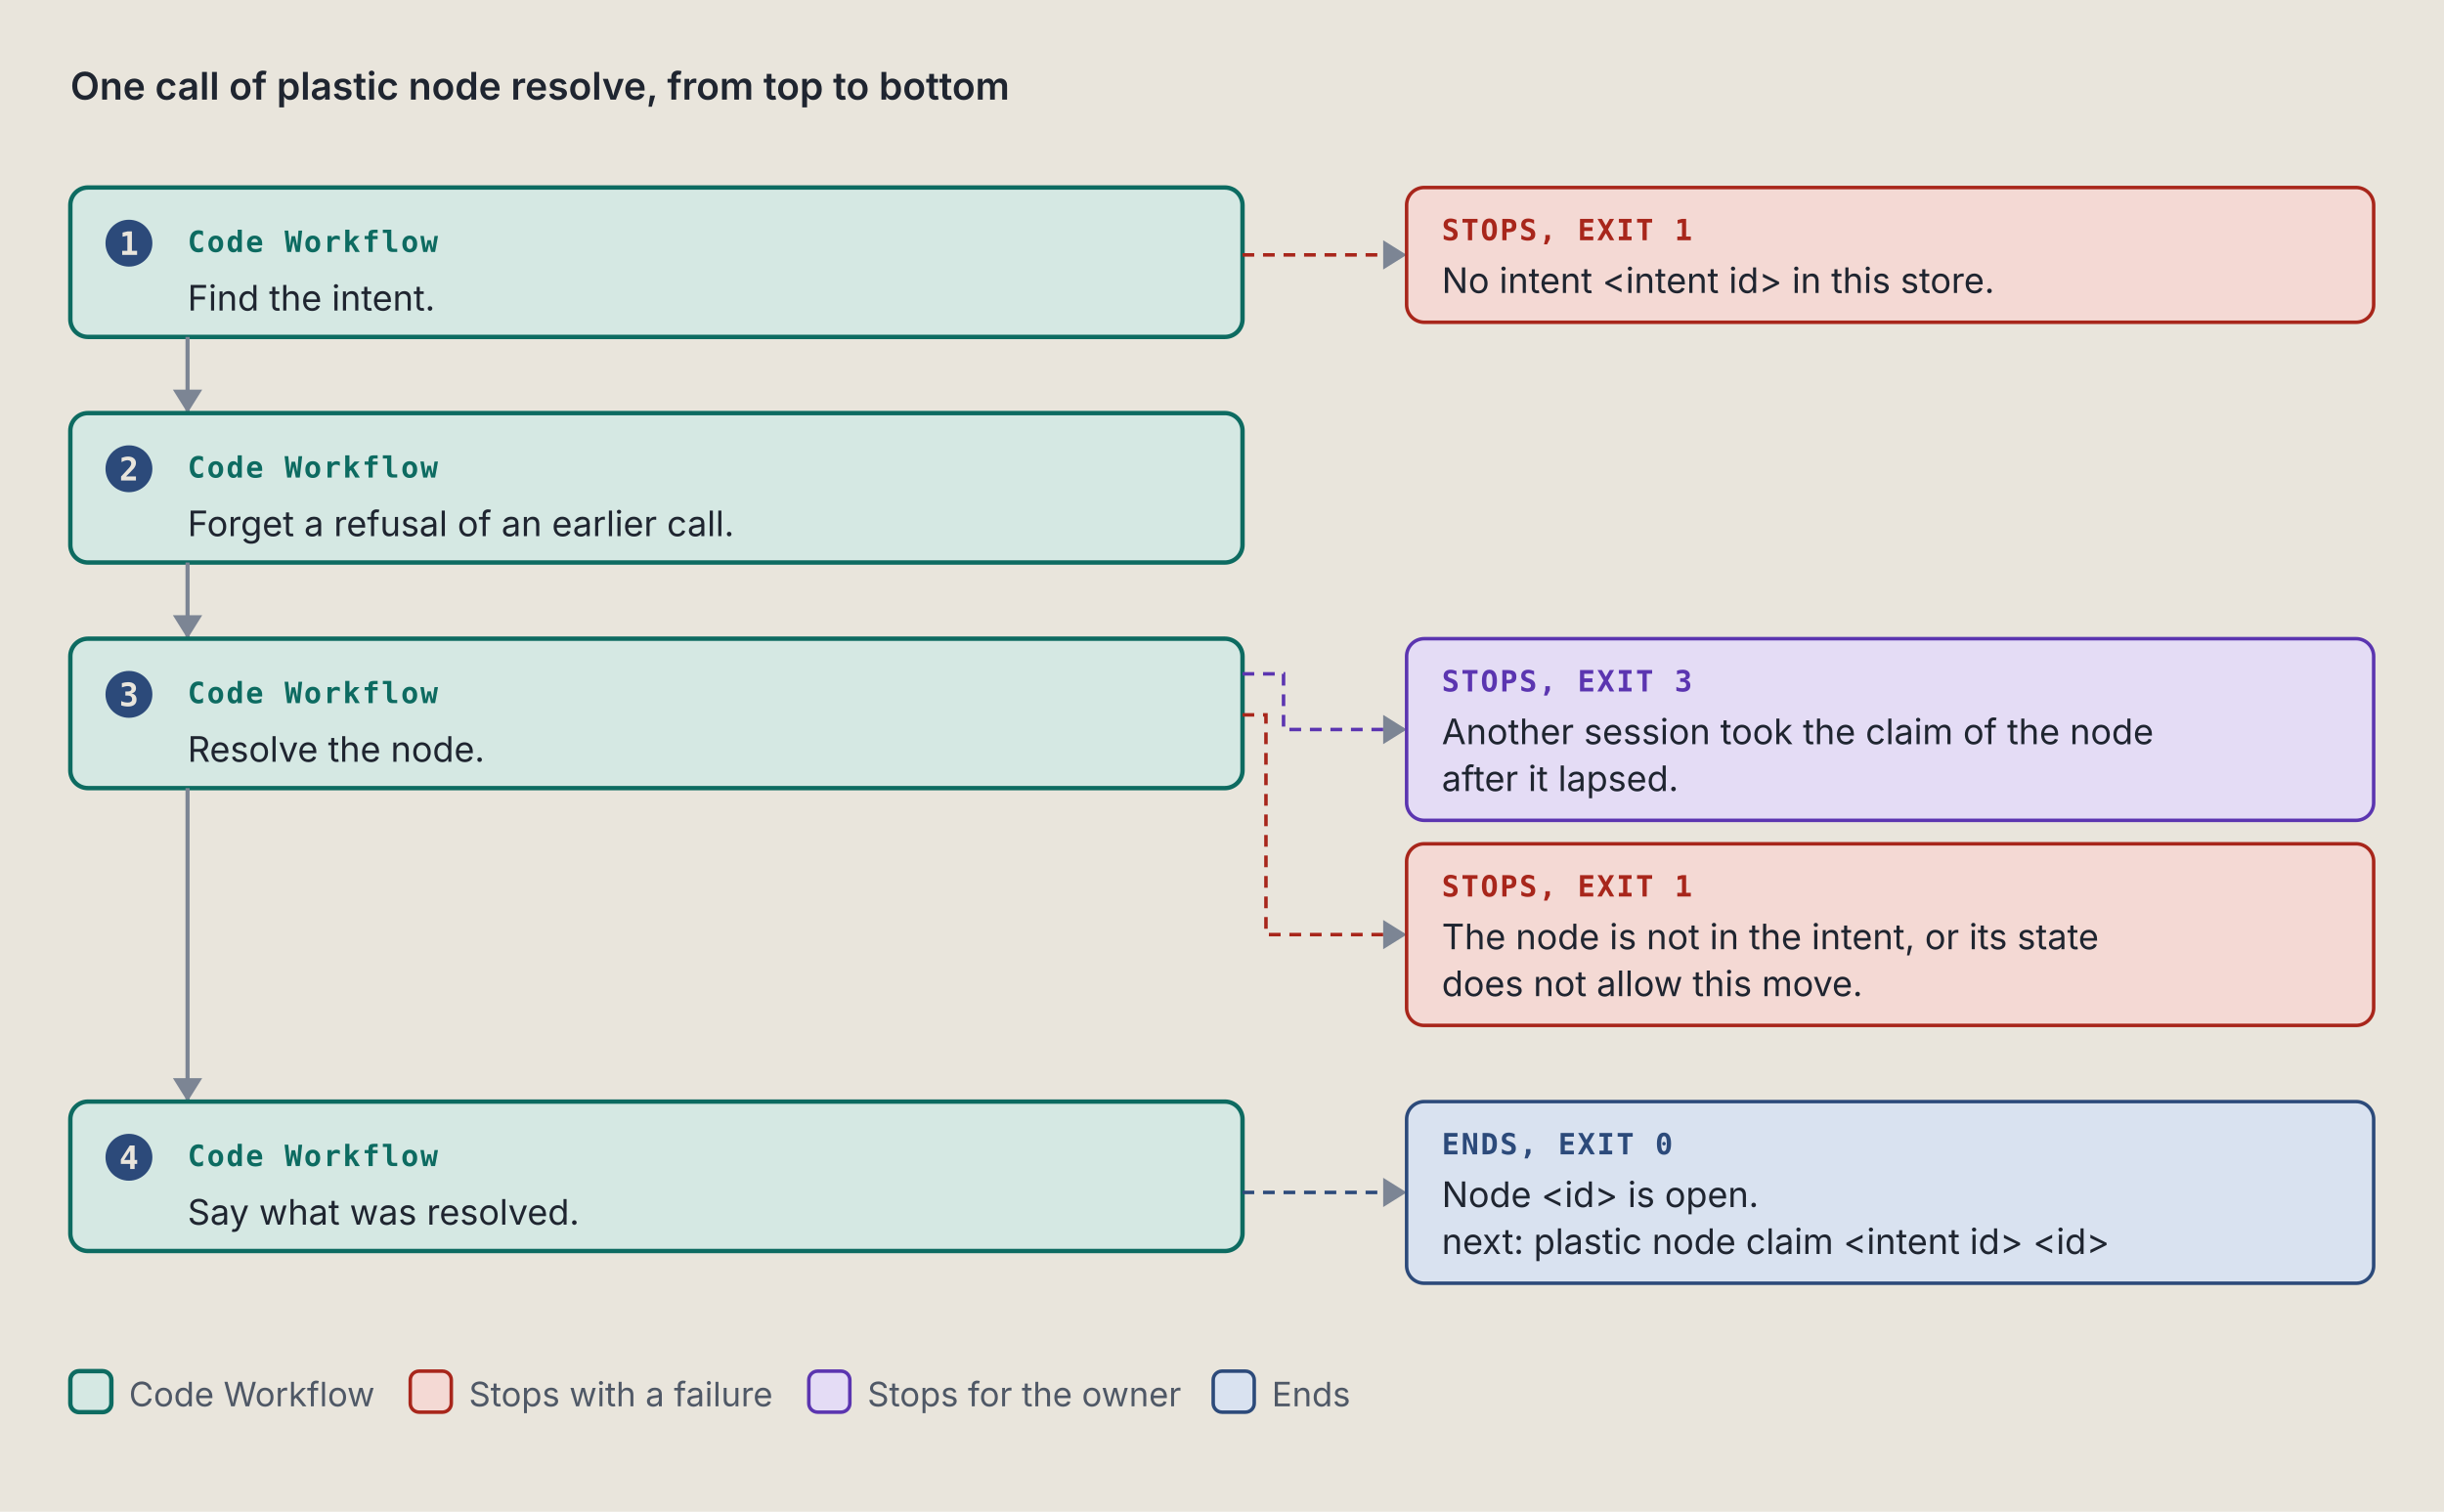
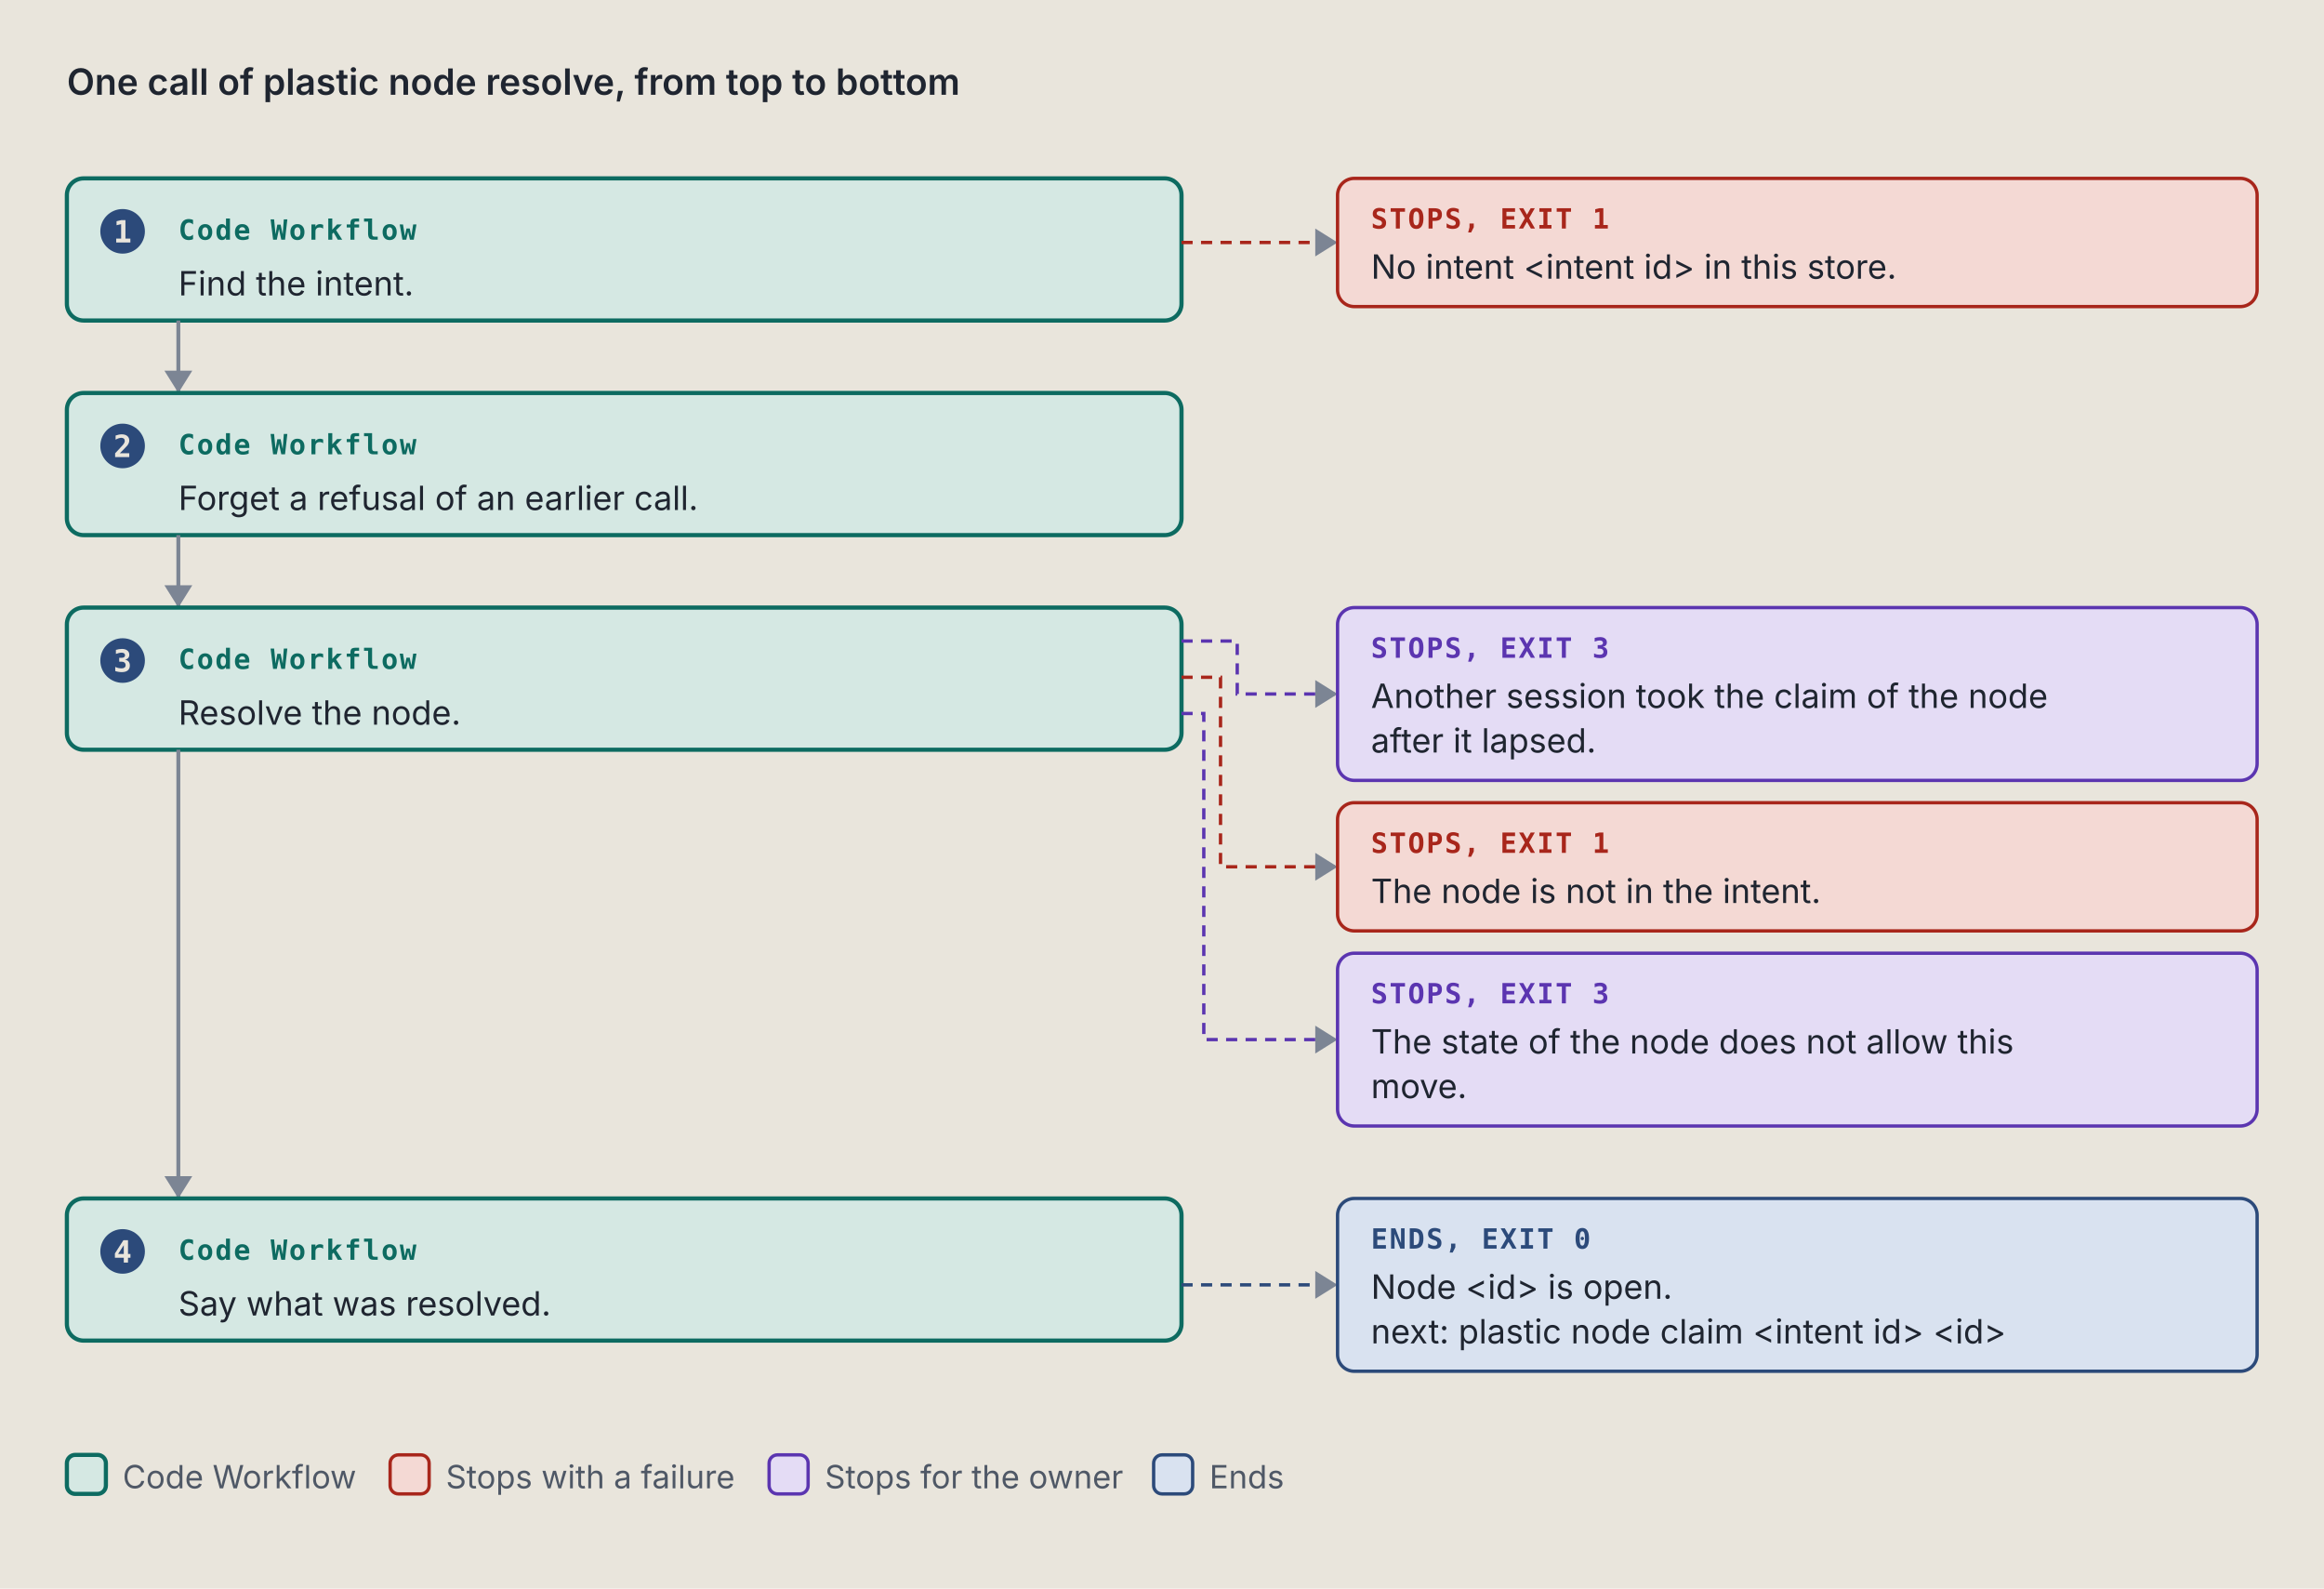
- <svg xmlns="http://www.w3.org/2000/svg" viewBox="0 0 834 516" width="834" height="516" role="img" xml:space="preserve">
+ <svg xmlns="http://www.w3.org/2000/svg" viewBox="0 0 834 570" width="834" height="570" role="img" xml:space="preserve">
  <style>.ground { fill: #e9e5dc; }
.card { fill: #f4f1ea; stroke: #7c8594; stroke-width: 1; }
.lane-code { fill: #d5e8e3; stroke: #0d6b61; stroke-width: 1.5; }
.lane-agent { fill: #f1e2c7; stroke: #9a5508; stroke-width: 1.5; }
.stop-refusal { fill: #e4dcf5; stroke: #5b35b0; stroke-width: 1.2; }
.stop-failure { fill: #f4d9d4; stroke: #a8261b; stroke-width: 1.2; }
.end { fill: #d9e2f0; stroke: #2c4a7a; stroke-width: 1.2; }
.stop-end { fill: #d9e2f0; stroke: #2c4a7a; stroke-width: 1.2; }
.stop-handoff { fill: #f1e2c7; stroke: #9a5508; stroke-width: 1.2; stroke-dasharray: 5 3; }
.wire-handoff { fill: none; stroke: #9a5508; stroke-width: 1.2; stroke-dasharray: 4 3; }
.wire-end { fill: none; stroke: #2c4a7a; stroke-width: 1.2; stroke-dasharray: 4 3; }
.tag-handoff { fill: #9a5508; }
.k { fill: #4f5866; font: 11.5px "IBM Plex Sans", system-ui, -apple-system, "Segoe UI", sans-serif; }
.way { fill: #1f2530; font: italic 12.5px "IBM Plex Sans", system-ui, -apple-system, "Segoe UI", sans-serif; }
.wire { fill: none; stroke: #7c8594; stroke-width: 1.4; }
.wire-read { fill: none; stroke: #7c8594; stroke-width: 1.4; stroke-dasharray: 5 3; }
.wire-refusal { fill: none; stroke: #5b35b0; stroke-width: 1.2; stroke-dasharray: 4 3; }
.wire-failure { fill: none; stroke: #a8261b; stroke-width: 1.2; stroke-dasharray: 4 3; }
.head { fill: #7c8594; }
.t { fill: #1f2530; font: 12px "IBM Plex Sans", system-ui, -apple-system, "Segoe UI", sans-serif; }
.tb { fill: #1f2530; font: 600 13px "IBM Plex Sans", system-ui, -apple-system, "Segoe UI", sans-serif; }
.tm { fill: #1f2530; font: 11.5px "IBM Plex Mono", ui-monospace, Menlo, Consolas, monospace; }
.tag { font: 600 10px "IBM Plex Mono", ui-monospace, Menlo, Consolas, monospace; letter-spacing: .06em; }
.tag-code { fill: #0d6b61; } .tag-agent { fill: #9a5508; } .tag-refusal { fill: #5b35b0; }
.tag-failure { fill: #a8261b; } .tag-end { fill: #2c4a7a; } .tag-muted { fill: #4f5866; }
.tm.tag-muted { font-size: 10.5px; }
.db { fill: #d9e2f0; stroke: #2c4a7a; stroke-width: 1.2; }
.codebox { fill: #f4f1ea; stroke: #7c8594; stroke-width: 1; }
.cx { fill: #1f2530; font: 12px "IBM Plex Mono", ui-monospace, Menlo, Consolas, monospace; white-space: pre; }
.cx-n { fill: #4f5866; font: 11px "IBM Plex Mono", ui-monospace, Menlo, Consolas, monospace; }
.cx-k { fill: #5b35b0; } .cx-s { fill: #9a5508; } .cx-y { fill: #0d6b61; }
.cx-w { fill: #2c4a7a; font-weight: 600; } .cx-t { fill: #a8261b; } .cx-c { fill: #4f5866; font-style: italic; }
.badge { fill: #2c4a7a; } .badge-t { fill: #e9e5dc; font: 600 11px "IBM Plex Mono", ui-monospace, Menlo, Consolas, monospace; }
.bracket { fill: none; stroke: #2c4a7a; stroke-width: 1.4; }
.term { fill: #16191e; stroke: #7c8594; stroke-width: 1; }
.term-t { fill: #e6e2d8; font: 12px "IBM Plex Mono", ui-monospace, Menlo, Consolas, monospace; }
.term-p { fill: #8fd18f; font: 12px "IBM Plex Mono", ui-monospace, Menlo, Consolas, monospace; }
.term-m { fill: #a3abb6; font: 12px "IBM Plex Mono", ui-monospace, Menlo, Consolas, monospace; }
.big { font: 700 36px "IBM Plex Mono", ui-monospace, Menlo, Consolas, monospace; }

@media (prefers-color-scheme: dark) {
.ground { fill: #171a1f; }
.card { fill: #20242b; stroke: #8a93a2; stroke-width: 1; }
.lane-code { fill: #173a36; stroke: #5cc4b4; stroke-width: 1.5; }
.lane-agent { fill: #3d2e17; stroke: #e5a95a; stroke-width: 1.5; }
.stop-refusal { fill: #2d2445; stroke: #b59cf2; stroke-width: 1.2; }
.stop-failure { fill: #45211e; stroke: #f2958a; stroke-width: 1.2; }
.end { fill: #1f2c42; stroke: #97b6e8; stroke-width: 1.2; }
.stop-end { fill: #1f2c42; stroke: #97b6e8; stroke-width: 1.2; }
.stop-handoff { fill: #3d2e17; stroke: #e5a95a; stroke-width: 1.2; stroke-dasharray: 5 3; }
.wire-handoff { fill: none; stroke: #e5a95a; stroke-width: 1.2; stroke-dasharray: 4 3; }
.wire-end { fill: none; stroke: #97b6e8; stroke-width: 1.2; stroke-dasharray: 4 3; }
.tag-handoff { fill: #e5a95a; }
.k { fill: #b3b9c3; font: 11.5px "IBM Plex Sans", system-ui, -apple-system, "Segoe UI", sans-serif; }
.way { fill: #e8e4da; font: italic 12.5px "IBM Plex Sans", system-ui, -apple-system, "Segoe UI", sans-serif; }
.wire { fill: none; stroke: #8a93a2; stroke-width: 1.4; }
.wire-read { fill: none; stroke: #8a93a2; stroke-width: 1.4; stroke-dasharray: 5 3; }
.wire-refusal { fill: none; stroke: #b59cf2; stroke-width: 1.2; stroke-dasharray: 4 3; }
.wire-failure { fill: none; stroke: #f2958a; stroke-width: 1.2; stroke-dasharray: 4 3; }
.head { fill: #8a93a2; }
.t { fill: #e8e4da; font: 12px "IBM Plex Sans", system-ui, -apple-system, "Segoe UI", sans-serif; }
.tb { fill: #e8e4da; font: 600 13px "IBM Plex Sans", system-ui, -apple-system, "Segoe UI", sans-serif; }
.tm { fill: #e8e4da; font: 11.5px "IBM Plex Mono", ui-monospace, Menlo, Consolas, monospace; }
.tag { font: 600 10px "IBM Plex Mono", ui-monospace, Menlo, Consolas, monospace; letter-spacing: .06em; }
.tag-code { fill: #5cc4b4; } .tag-agent { fill: #e5a95a; } .tag-refusal { fill: #b59cf2; }
.tag-failure { fill: #f2958a; } .tag-end { fill: #97b6e8; } .tag-muted { fill: #b3b9c3; }
.tm.tag-muted { font-size: 10.5px; }
.db { fill: #1f2c42; stroke: #97b6e8; stroke-width: 1.2; }
.codebox { fill: #20242b; stroke: #8a93a2; stroke-width: 1; }
.cx { fill: #e8e4da; font: 12px "IBM Plex Mono", ui-monospace, Menlo, Consolas, monospace; white-space: pre; }
.cx-n { fill: #b3b9c3; font: 11px "IBM Plex Mono", ui-monospace, Menlo, Consolas, monospace; }
.cx-k { fill: #b59cf2; } .cx-s { fill: #e5a95a; } .cx-y { fill: #5cc4b4; }
.cx-w { fill: #97b6e8; font-weight: 600; } .cx-t { fill: #f2958a; } .cx-c { fill: #b3b9c3; font-style: italic; }
.badge { fill: #97b6e8; } .badge-t { fill: #171a1f; font: 600 11px "IBM Plex Mono", ui-monospace, Menlo, Consolas, monospace; }
.bracket { fill: none; stroke: #97b6e8; stroke-width: 1.4; }
.term { fill: #16191e; stroke: #8a93a2; stroke-width: 1; }
.term-t { fill: #e6e2d8; font: 12px "IBM Plex Mono", ui-monospace, Menlo, Consolas, monospace; }
.term-p { fill: #8fd18f; font: 12px "IBM Plex Mono", ui-monospace, Menlo, Consolas, monospace; }
.term-m { fill: #a3abb6; font: 12px "IBM Plex Mono", ui-monospace, Menlo, Consolas, monospace; }
.big { font: 700 36px "IBM Plex Mono", ui-monospace, Menlo, Consolas, monospace; }
}</style>
  <rect width="100%" height="100%" class="ground" />
  <text x="24" y="34" class="tb" text-anchor="start">One call of plastic node resolve, from top to bottom</text>
  <rect x="24" y="64" width="400" height="51" rx="6" class="lane-code" />
  <circle cx="44" cy="83" r="8" class="badge" />
  <text x="44" y="87" class="badge-t" text-anchor="middle">1</text>
  <text x="64" y="86" class="tag tag-code" text-anchor="start">Code Workflow</text>
  <text x="64" y="106" class="t" text-anchor="start">Find the intent.</text>
  <path d="M 424 87 L 480 87" class="wire-failure" />
  <path d="M 472 82 L 480 87 L 472 92 Z" class="head" />
  <rect x="480" y="64" width="330" height="46" rx="6" class="stop-failure" />
  <text x="492" y="82" class="tag tag-failure" text-anchor="start">STOPS, EXIT 1</text>
  <text x="492" y="100" class="t" text-anchor="start">No intent &lt;intent id&gt; in this store.</text>
  <path d="M 64 115 L 64 141" class="wire" />
  <path d="M 59 133 L 64 141 L 69 133 Z" class="head" />
  <rect x="24" y="141" width="400" height="51" rx="6" class="lane-code" />
  <circle cx="44" cy="160" r="8" class="badge" />
  <text x="44" y="164" class="badge-t" text-anchor="middle">2</text>
  <text x="64" y="163" class="tag tag-code" text-anchor="start">Code Workflow</text>
  <text x="64" y="183" class="t" text-anchor="start">Forget a refusal of an earlier call.</text>
  <path d="M 64 192 L 64 218" class="wire" />
  <path d="M 59 210 L 64 218 L 69 210 Z" class="head" />
  <rect x="24" y="218" width="400" height="51" rx="6" class="lane-code" />
  <circle cx="44" cy="237" r="8" class="badge" />
  <text x="44" y="241" class="badge-t" text-anchor="middle">3</text>
  <text x="64" y="240" class="tag tag-code" text-anchor="start">Code Workflow</text>
  <text x="64" y="260" class="t" text-anchor="start">Resolve the node.</text>
-   <path d="M 424 230 L 438 230 L 438 249 L 480 249" class="wire-refusal" />
+   <path d="M 424 230 L 444 230 L 444 249 L 480 249" class="wire-refusal" />
  <path d="M 472 244 L 480 249 L 472 254 Z" class="head" />
  <rect x="480" y="218" width="330" height="62" rx="6" class="stop-refusal" />
  <text x="492" y="236" class="tag tag-refusal" text-anchor="start">STOPS, EXIT 3</text>
  <text x="492" y="254" class="t" text-anchor="start">Another session took the claim of the node</text>
  <text x="492" y="270" class="t" text-anchor="start">after it lapsed.</text>
-   <path d="M 424 244 L 432 244 L 432 319 L 480 319" class="wire-failure" />
-   <path d="M 472 314 L 480 319 L 472 324 Z" class="head" />
-   <rect x="480" y="288" width="330" height="62" rx="6" class="stop-failure" />
+   <path d="M 424 243 L 438 243 L 438 311 L 480 311" class="wire-failure" />
+   <path d="M 472 306 L 480 311 L 472 316 Z" class="head" />
+   <rect x="480" y="288" width="330" height="46" rx="6" class="stop-failure" />
  <text x="492" y="306" class="tag tag-failure" text-anchor="start">STOPS, EXIT 1</text>
-   <text x="492" y="324" class="t" text-anchor="start">The node is not in the intent, or its state</text>
-   <text x="492" y="340" class="t" text-anchor="start">does not allow this move.</text>
-   <path d="M 64 269 L 64 376" class="wire" />
-   <path d="M 59 368 L 64 376 L 69 368 Z" class="head" />
-   <rect x="24" y="376" width="400" height="51" rx="6" class="lane-code" />
-   <circle cx="44" cy="395" r="8" class="badge" />
-   <text x="44" y="399" class="badge-t" text-anchor="middle">4</text>
-   <text x="64" y="398" class="tag tag-code" text-anchor="start">Code Workflow</text>
-   <text x="64" y="418" class="t" text-anchor="start">Say what was resolved.</text>
-   <path d="M 424 407 L 480 407" class="wire-end" />
-   <path d="M 472 402 L 480 407 L 472 412 Z" class="head" />
-   <rect x="480" y="376" width="330" height="62" rx="6" class="stop-end" />
-   <text x="492" y="394" class="tag tag-end" text-anchor="start">ENDS, EXIT 0</text>
-   <text x="492" y="412" class="t" text-anchor="start">Node &lt;id&gt; is open.</text>
-   <text x="492" y="428" class="t" text-anchor="start">next: plastic node claim &lt;intent id&gt; &lt;id&gt;</text>
-   <rect x="24" y="468" width="14" height="14" rx="3" class="lane-code" />
-   <text x="44" y="480" class="k" text-anchor="start">Code Workflow</text>
-   <rect x="140" y="468" width="14" height="14" rx="3" class="stop-failure" />
-   <text x="160" y="480" class="k" text-anchor="start">Stops with a failure</text>
-   <rect x="276" y="468" width="14" height="14" rx="3" class="stop-refusal" />
-   <text x="296" y="480" class="k" text-anchor="start">Stops for the owner</text>
-   <rect x="414" y="468" width="14" height="14" rx="3" class="stop-end" />
-   <text x="434" y="480" class="k" text-anchor="start">Ends</text>
+   <text x="492" y="324" class="t" text-anchor="start">The node is not in the intent.</text>
+   <path d="M 424 256 L 432 256 L 432 373 L 480 373" class="wire-refusal" />
+   <path d="M 472 368 L 480 373 L 472 378 Z" class="head" />
+   <rect x="480" y="342" width="330" height="62" rx="6" class="stop-refusal" />
+   <text x="492" y="360" class="tag tag-refusal" text-anchor="start">STOPS, EXIT 3</text>
+   <text x="492" y="378" class="t" text-anchor="start">The state of the node does not allow this</text>
+   <text x="492" y="394" class="t" text-anchor="start">move.</text>
+   <path d="M 64 269 L 64 430" class="wire" />
+   <path d="M 59 422 L 64 430 L 69 422 Z" class="head" />
+   <rect x="24" y="430" width="400" height="51" rx="6" class="lane-code" />
+   <circle cx="44" cy="449" r="8" class="badge" />
+   <text x="44" y="453" class="badge-t" text-anchor="middle">4</text>
+   <text x="64" y="452" class="tag tag-code" text-anchor="start">Code Workflow</text>
+   <text x="64" y="472" class="t" text-anchor="start">Say what was resolved.</text>
+   <path d="M 424 461 L 480 461" class="wire-end" />
+   <path d="M 472 456 L 480 461 L 472 466 Z" class="head" />
+   <rect x="480" y="430" width="330" height="62" rx="6" class="stop-end" />
+   <text x="492" y="448" class="tag tag-end" text-anchor="start">ENDS, EXIT 0</text>
+   <text x="492" y="466" class="t" text-anchor="start">Node &lt;id&gt; is open.</text>
+   <text x="492" y="482" class="t" text-anchor="start">next: plastic node claim &lt;intent id&gt; &lt;id&gt;</text>
+   <rect x="24" y="522" width="14" height="14" rx="3" class="lane-code" />
+   <text x="44" y="534" class="k" text-anchor="start">Code Workflow</text>
+   <rect x="140" y="522" width="14" height="14" rx="3" class="stop-failure" />
+   <text x="160" y="534" class="k" text-anchor="start">Stops with a failure</text>
+   <rect x="276" y="522" width="14" height="14" rx="3" class="stop-refusal" />
+   <text x="296" y="534" class="k" text-anchor="start">Stops for the owner</text>
+   <rect x="414" y="522" width="14" height="14" rx="3" class="stop-end" />
+   <text x="434" y="534" class="k" text-anchor="start">Ends</text>
</svg>
